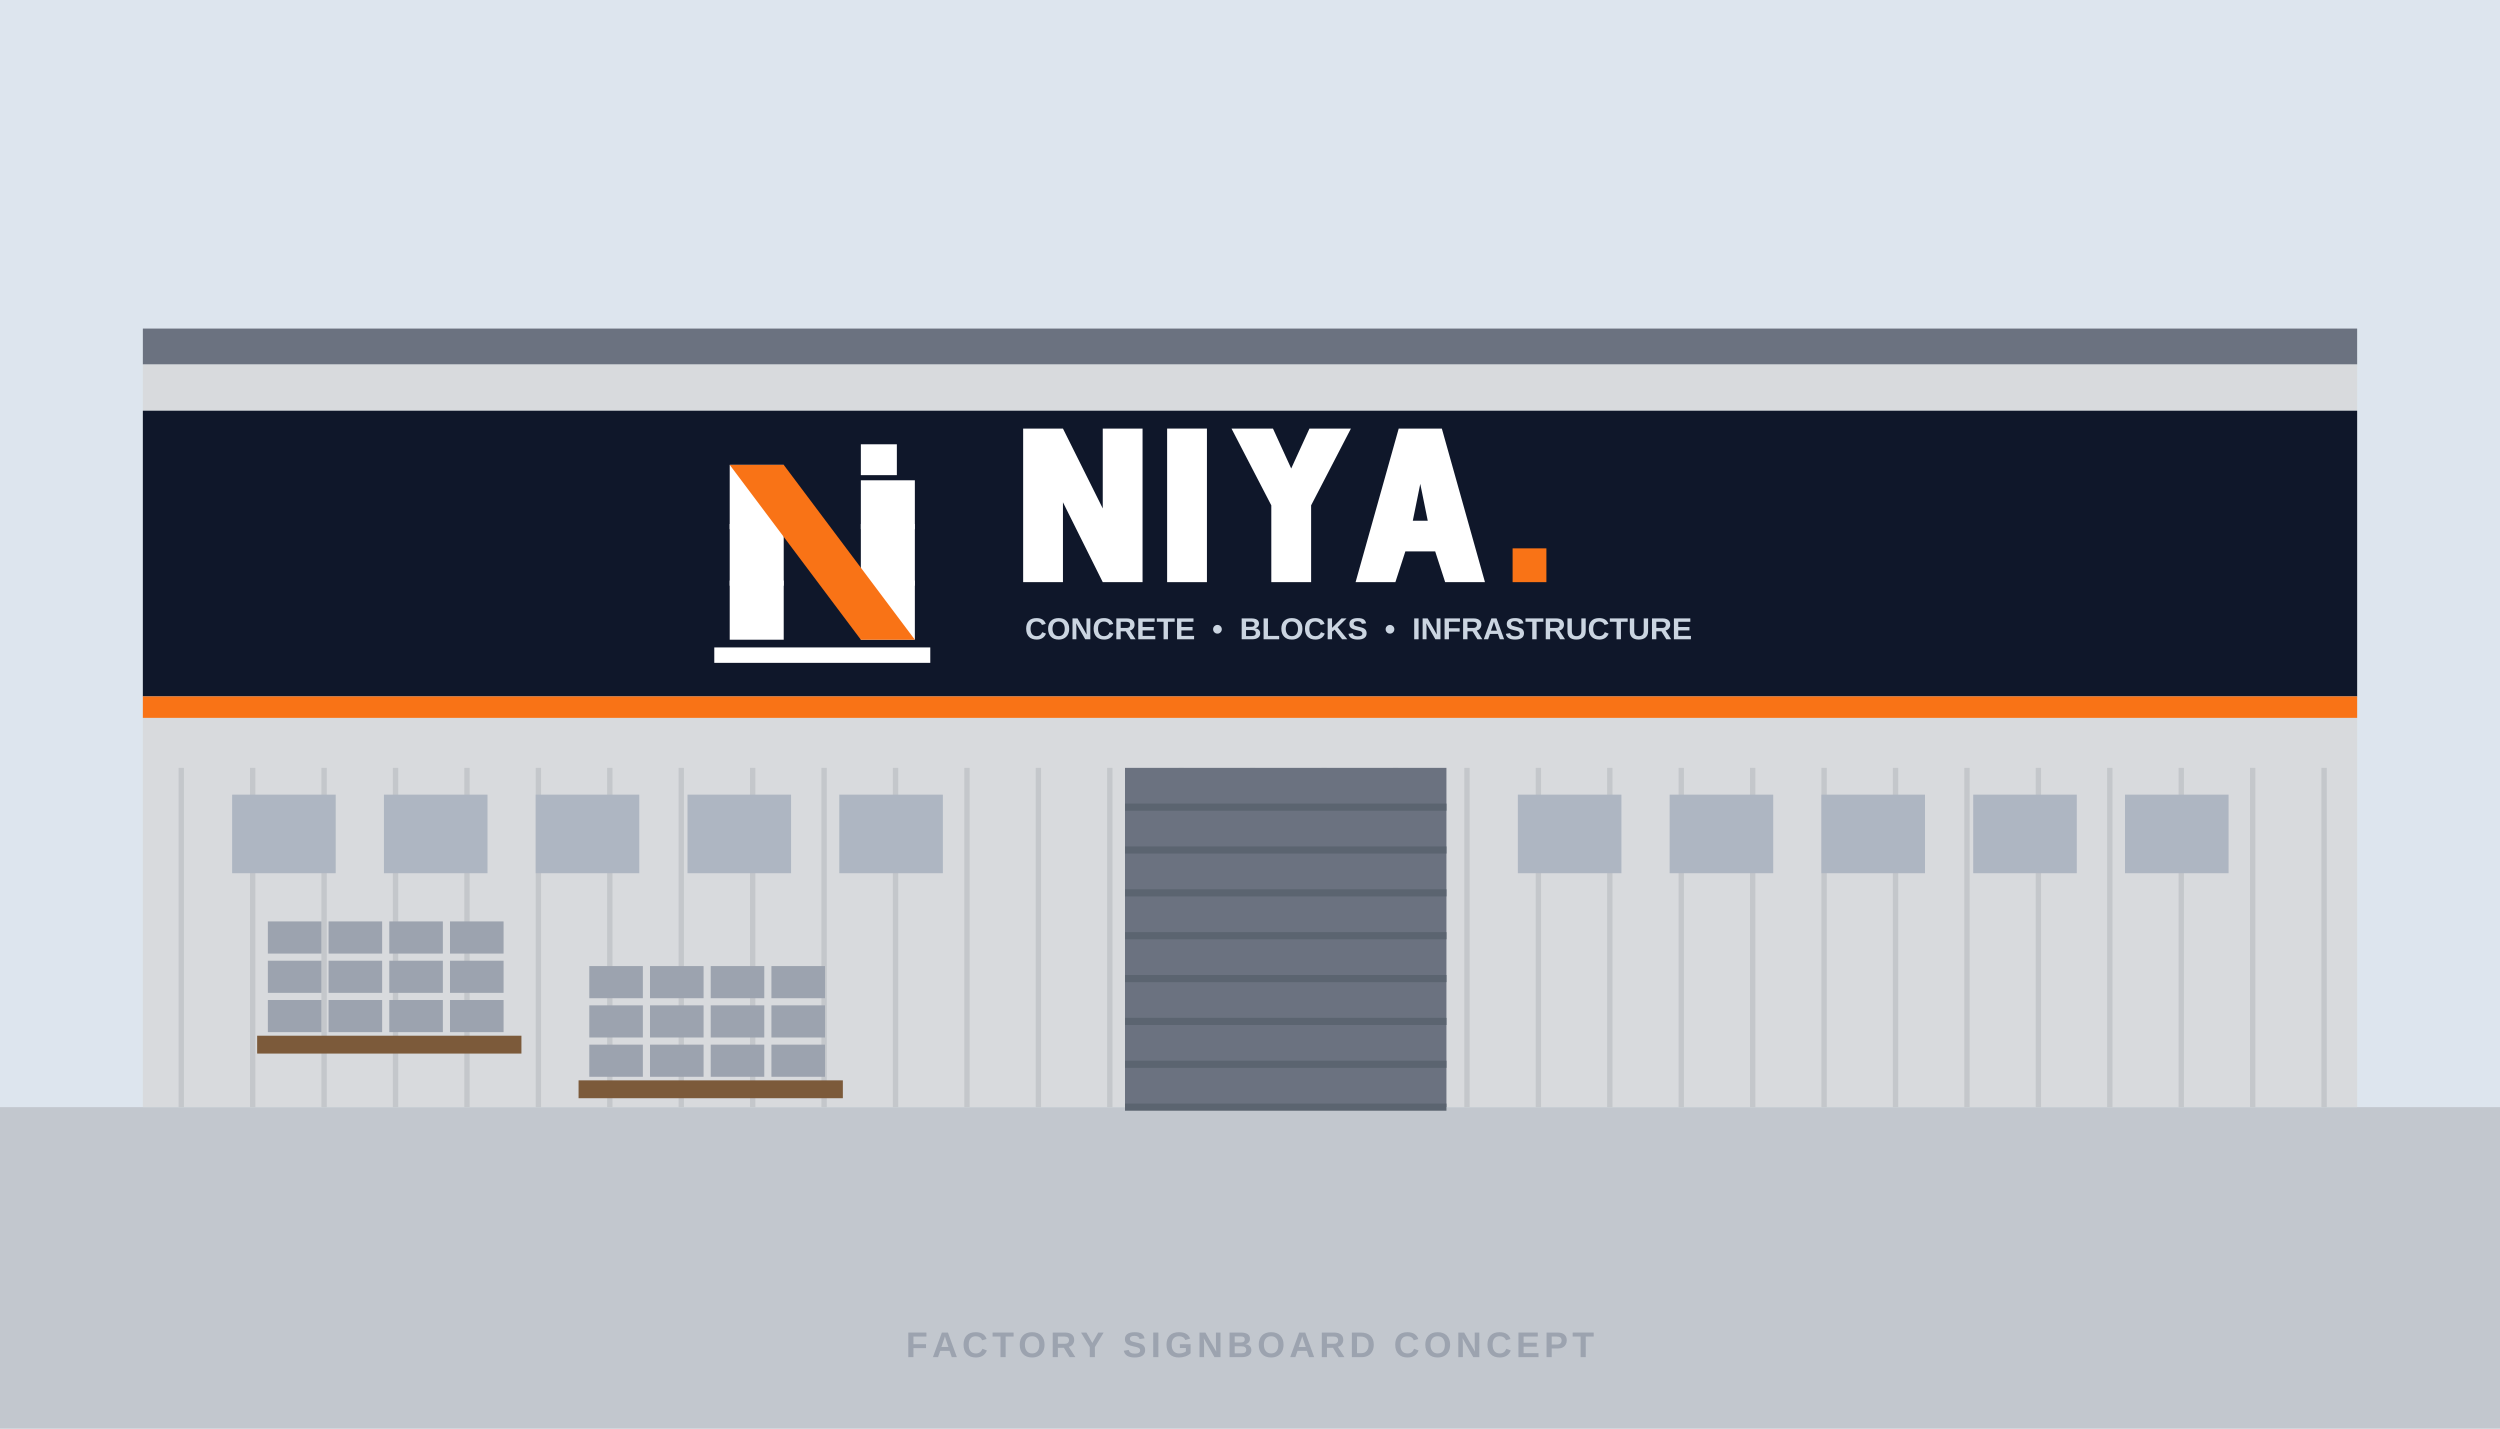
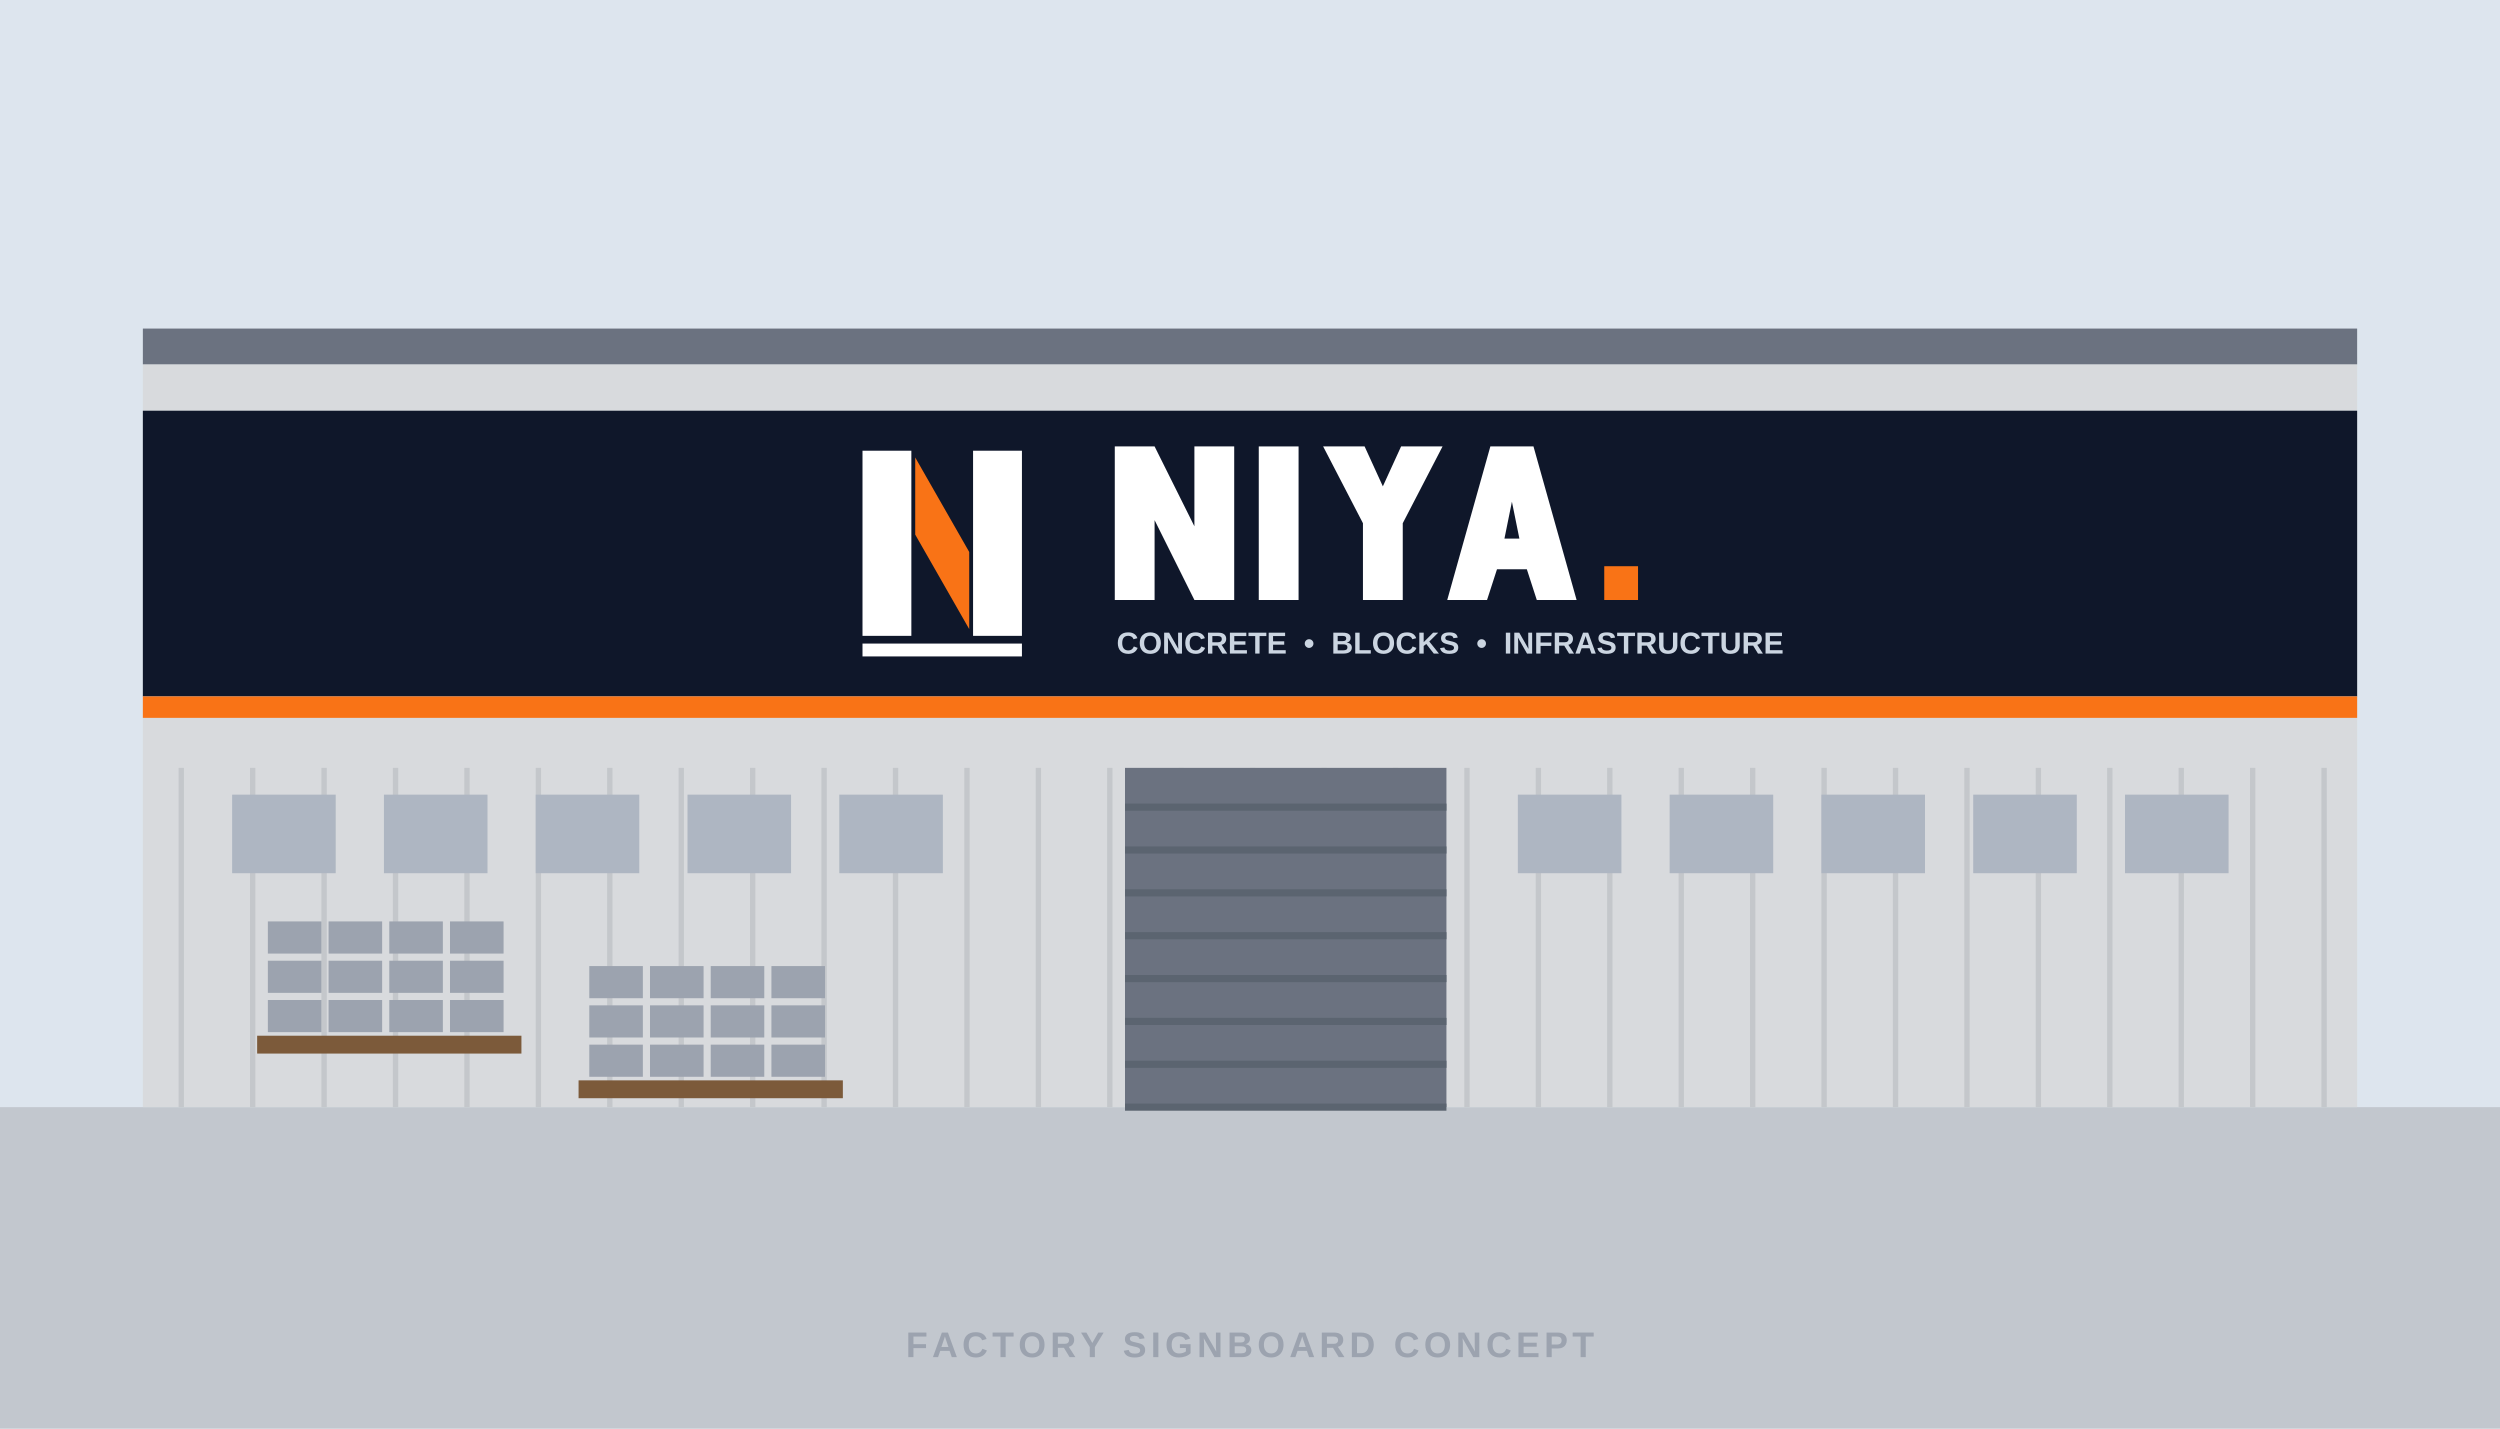
<svg xmlns="http://www.w3.org/2000/svg" viewBox="0 0 1400 800" width="1400" height="800">
  <rect width="1400" height="800" fill="#DDE5EE" />
  <rect y="620" width="1400" height="180" fill="#C2C7CE" />
  <rect x="80" y="200" width="1240" height="420" fill="#D8DADD" />
  <rect x="80" y="184" width="1240" height="20" fill="#6B7280" />
  <rect x="100" y="430" width="3" height="190" fill="#C4C7CB" />
  <rect x="140" y="430" width="3" height="190" fill="#C4C7CB" />
  <rect x="180" y="430" width="3" height="190" fill="#C4C7CB" />
  <rect x="220" y="430" width="3" height="190" fill="#C4C7CB" />
  <rect x="260" y="430" width="3" height="190" fill="#C4C7CB" />
  <rect x="300" y="430" width="3" height="190" fill="#C4C7CB" />
  <rect x="340" y="430" width="3" height="190" fill="#C4C7CB" />
  <rect x="380" y="430" width="3" height="190" fill="#C4C7CB" />
  <rect x="420" y="430" width="3" height="190" fill="#C4C7CB" />
  <rect x="460" y="430" width="3" height="190" fill="#C4C7CB" />
  <rect x="500" y="430" width="3" height="190" fill="#C4C7CB" />
  <rect x="540" y="430" width="3" height="190" fill="#C4C7CB" />
  <rect x="580" y="430" width="3" height="190" fill="#C4C7CB" />
  <rect x="620" y="430" width="3" height="190" fill="#C4C7CB" />
  <rect x="660" y="430" width="3" height="190" fill="#C4C7CB" />
  <rect x="700" y="430" width="3" height="190" fill="#C4C7CB" />
  <rect x="740" y="430" width="3" height="190" fill="#C4C7CB" />
  <rect x="780" y="430" width="3" height="190" fill="#C4C7CB" />
  <rect x="820" y="430" width="3" height="190" fill="#C4C7CB" />
  <rect x="860" y="430" width="3" height="190" fill="#C4C7CB" />
  <rect x="900" y="430" width="3" height="190" fill="#C4C7CB" />
  <rect x="940" y="430" width="3" height="190" fill="#C4C7CB" />
  <rect x="980" y="430" width="3" height="190" fill="#C4C7CB" />
  <rect x="1020" y="430" width="3" height="190" fill="#C4C7CB" />
  <rect x="1060" y="430" width="3" height="190" fill="#C4C7CB" />
  <rect x="1100" y="430" width="3" height="190" fill="#C4C7CB" />
  <rect x="1140" y="430" width="3" height="190" fill="#C4C7CB" />
  <rect x="1180" y="430" width="3" height="190" fill="#C4C7CB" />
  <rect x="1220" y="430" width="3" height="190" fill="#C4C7CB" />
  <rect x="1260" y="430" width="3" height="190" fill="#C4C7CB" />
  <rect x="1300" y="430" width="3" height="190" fill="#C4C7CB" />
  <rect x="130" y="445" width="58" height="44" fill="#AEB6C2" />
  <rect x="215" y="445" width="58" height="44" fill="#AEB6C2" />
  <rect x="300" y="445" width="58" height="44" fill="#AEB6C2" />
  <rect x="385" y="445" width="58" height="44" fill="#AEB6C2" />
  <rect x="470" y="445" width="58" height="44" fill="#AEB6C2" />
  <rect x="850" y="445" width="58" height="44" fill="#AEB6C2" />
  <rect x="935" y="445" width="58" height="44" fill="#AEB6C2" />
  <rect x="1020" y="445" width="58" height="44" fill="#AEB6C2" />
  <rect x="1105" y="445" width="58" height="44" fill="#AEB6C2" />
  <rect x="1190" y="445" width="58" height="44" fill="#AEB6C2" />
  <rect x="630" y="430" width="180" height="190" fill="#6B7280" />
  <rect x="630" y="450" width="180" height="4" fill="#5B6470" />
  <rect x="630" y="474" width="180" height="4" fill="#5B6470" />
  <rect x="630" y="498" width="180" height="4" fill="#5B6470" />
  <rect x="630" y="522" width="180" height="4" fill="#5B6470" />
  <rect x="630" y="546" width="180" height="4" fill="#5B6470" />
  <rect x="630" y="570" width="180" height="4" fill="#5B6470" />
  <rect x="630" y="594" width="180" height="4" fill="#5B6470" />
  <rect x="630" y="618" width="180" height="4" fill="#5B6470" />
  <rect x="80" y="230" width="1240" height="160" fill="#0F172A" />
  <rect x="80" y="390" width="1240" height="12" fill="#F97316" />
-   <g transform="translate(400.00 231.52) scale(0.72)">
-     <rect x="12" y="40" width="42" height="136" fill="#FFFFFF" />
-     <rect x="114" y="52" width="42" height="124" fill="#FFFFFF" />
-     <rect x="114" y="24" width="28" height="24" fill="#FFFFFF" />
-     <rect x="12" y="86" width="42" height="4" fill="#FFFFFF" />
-     <rect x="114" y="86" width="42" height="4" fill="#FFFFFF" />
-     <rect x="12" y="130" width="42" height="4" fill="#FFFFFF" />
-     <rect x="114" y="130" width="42" height="4" fill="#FFFFFF" />
-     <polygon points="12,40 54,40 156,176 114,176" fill="#F97316" />
-     <rect x="0" y="182" width="168" height="12" fill="#FFFFFF" />
+   <g transform="translate(483.00 252.40) scale(0.72)">
+     <rect x="0" y="0" width="38" height="144" fill="#FFFFFF" />
+     <rect x="86" y="0" width="38" height="144" fill="#FFFFFF" />
+     <polygon points="41,5.25 83,78.75 83,138.75 41,65.25" fill="#F97316" />
+     <rect x="0" y="150" width="124" height="10" fill="#FFFFFF" />
  </g>
  <g fill="#FFFFFF" fill-rule="evenodd">
-     <path transform="translate(572.96 240.00) scale(0.9288 0.86)" d="M0 100 L0 0 L24 0 L48 52 L48 0 L72 0 L72 100 L48 100 L24 48 L24 100 Z" />
-     <path transform="translate(653.59 240.00) scale(0.9288 0.86)" d="M0 0 L24 0 L24 100 L0 100 Z" />
-     <path transform="translate(689.64 240.00) scale(0.9288 0.86)" d="M0 0 L25 0 L36 26 L47 0 L72 0 L48 50 L48 100 L24 100 L24 50 Z" />
-     <path transform="translate(759.13 240.00) scale(0.9288 0.86)" d="M26 0 L52 0 L78 100 L54 100 L48 80 L30 80 L24 100 L0 100 Z M34.5 60 L43.5 60 L39 36 Z" />
+     <path transform="translate(624.28 250.00) scale(0.9288 0.86)" d="M0 100 L0 0 L24 0 L48 52 L48 0 L72 0 L72 100 L48 100 L24 48 L24 100 Z" />
+     <path transform="translate(704.91 250.00) scale(0.9288 0.86)" d="M0 0 L24 0 L24 100 L0 100 Z" />
+     <path transform="translate(740.96 250.00) scale(0.9288 0.86)" d="M0 0 L25 0 L36 26 L47 0 L72 0 L48 50 L48 100 L24 100 L24 50 Z" />
+     <path transform="translate(810.45 250.00) scale(0.9288 0.86)" d="M26 0 L52 0 L78 100 L54 100 L48 80 L30 80 L24 100 L0 100 Z M34.5 60 L43.5 60 L39 36 Z" />
  </g>
-   <rect x="847.06" y="307.08" width="18.92" height="18.92" fill="#F97316" />
+   <rect x="898.38" y="317.08" width="18.92" height="18.92" fill="#F97316" />
  <g fill="#CBD5E1">
-     <path transform="translate(573.96 358.00) scale(0.008301 -0.008301)" d="M795 212Q1062 212 1166 480L1423 383Q1340 179 1179.5 79.5Q1019 -20 795 -20Q455 -20 269.5 172.5Q84 365 84 711Q84 1058 263.0 1244.0Q442 1430 782 1430Q1030 1430 1186.0 1330.5Q1342 1231 1405 1038L1145 967Q1112 1073 1015.5 1135.5Q919 1198 788 1198Q588 1198 484.5 1074.0Q381 950 381 711Q381 468 487.5 340.0Q594 212 795 212Z" />
-     <path transform="translate(586.24 358.00) scale(0.008301 -0.008301)" d="M1507 711Q1507 491 1420.0 324.0Q1333 157 1171.0 68.5Q1009 -20 793 -20Q461 -20 272.5 175.5Q84 371 84 711Q84 1050 272.0 1240.0Q460 1430 795 1430Q1130 1430 1318.5 1238.0Q1507 1046 1507 711ZM1206 711Q1206 939 1098.0 1068.5Q990 1198 795 1198Q597 1198 489.0 1069.5Q381 941 381 711Q381 479 491.5 345.5Q602 212 793 212Q991 212 1098.5 342.0Q1206 472 1206 711Z" />
-     <path transform="translate(599.46 358.00) scale(0.008301 -0.008301)" d="M995 0 381 1085Q399 927 399 831V0H137V1409H474L1097 315Q1079 466 1079 590V1409H1341V0Z" />
-     <path transform="translate(611.74 358.00) scale(0.008301 -0.008301)" d="M795 212Q1062 212 1166 480L1423 383Q1340 179 1179.5 79.5Q1019 -20 795 -20Q455 -20 269.5 172.5Q84 365 84 711Q84 1058 263.0 1244.0Q442 1430 782 1430Q1030 1430 1186.0 1330.5Q1342 1231 1405 1038L1145 967Q1112 1073 1015.5 1135.5Q919 1198 788 1198Q588 1198 484.5 1074.0Q381 950 381 711Q381 468 487.5 340.0Q594 212 795 212Z" />
-     <path transform="translate(624.01 358.00) scale(0.008301 -0.008301)" d="M1105 0 778 535H432V0H137V1409H841Q1093 1409 1230.0 1300.5Q1367 1192 1367 989Q1367 841 1283.0 733.5Q1199 626 1056 592L1437 0ZM1070 977Q1070 1180 810 1180H432V764H818Q942 764 1006.0 820.0Q1070 876 1070 977Z" />
-     <path transform="translate(636.29 358.00) scale(0.008301 -0.008301)" d="M137 0V1409H1245V1181H432V827H1184V599H432V228H1286V0Z" />
-     <path transform="translate(647.63 358.00) scale(0.008301 -0.008301)" d="M773 1181V0H478V1181H23V1409H1229V1181Z" />
-     <path transform="translate(658.01 358.00) scale(0.008301 -0.008301)" d="M137 0V1409H1245V1181H432V827H1184V599H432V228H1286V0Z" />
-     <path transform="translate(678.80 358.00) scale(0.008301 -0.008301)" d="M651 676Q651 555 564.0 468.0Q477 381 356 381Q237 381 151.0 467.5Q65 554 65 676Q65 798 150.5 883.5Q236 969 356 969Q478 969 564.5 883.5Q651 798 651 676Z" />
-     <path transform="translate(694.20 358.00) scale(0.008301 -0.008301)" d="M1386 402Q1386 210 1242.0 105.0Q1098 0 842 0H137V1409H782Q1040 1409 1172.5 1319.5Q1305 1230 1305 1055Q1305 935 1238.5 852.5Q1172 770 1036 741Q1207 721 1296.5 633.5Q1386 546 1386 402ZM1008 1015Q1008 1110 947.5 1150.0Q887 1190 768 1190H432V841H770Q895 841 951.5 884.5Q1008 928 1008 1015ZM1090 425Q1090 623 806 623H432V219H817Q959 219 1024.5 270.5Q1090 322 1090 425Z" />
-     <path transform="translate(706.47 358.00) scale(0.008301 -0.008301)" d="M137 0V1409H432V228H1188V0Z" />
-     <path transform="translate(716.86 358.00) scale(0.008301 -0.008301)" d="M1507 711Q1507 491 1420.0 324.0Q1333 157 1171.0 68.5Q1009 -20 793 -20Q461 -20 272.5 175.5Q84 371 84 711Q84 1050 272.0 1240.0Q460 1430 795 1430Q1130 1430 1318.5 1238.0Q1507 1046 1507 711ZM1206 711Q1206 939 1098.0 1068.5Q990 1198 795 1198Q597 1198 489.0 1069.5Q381 941 381 711Q381 479 491.5 345.5Q602 212 793 212Q991 212 1098.5 342.0Q1206 472 1206 711Z" />
-     <path transform="translate(730.08 358.00) scale(0.008301 -0.008301)" d="M795 212Q1062 212 1166 480L1423 383Q1340 179 1179.5 79.5Q1019 -20 795 -20Q455 -20 269.5 172.5Q84 365 84 711Q84 1058 263.0 1244.0Q442 1430 782 1430Q1030 1430 1186.0 1330.5Q1342 1231 1405 1038L1145 967Q1112 1073 1015.5 1135.5Q919 1198 788 1198Q588 1198 484.5 1074.0Q381 950 381 711Q381 468 487.5 340.0Q594 212 795 212Z" />
-     <path transform="translate(742.36 358.00) scale(0.008301 -0.008301)" d="M1112 0 606 647 432 514V0H137V1409H432V770L1067 1409H1411L809 813L1460 0Z" />
-     <path transform="translate(754.63 358.00) scale(0.008301 -0.008301)" d="M1286 406Q1286 199 1132.5 89.5Q979 -20 682 -20Q411 -20 257.0 76.0Q103 172 59 367L344 414Q373 302 457.0 251.5Q541 201 690 201Q999 201 999 389Q999 449 963.5 488.0Q928 527 863.5 553.0Q799 579 616 616Q458 653 396.0 675.5Q334 698 284.0 728.5Q234 759 199.0 802.0Q164 845 144.5 903.0Q125 961 125 1036Q125 1227 268.5 1328.5Q412 1430 686 1430Q948 1430 1079.5 1348.0Q1211 1266 1249 1077L963 1038Q941 1129 873.5 1175.0Q806 1221 680 1221Q412 1221 412 1053Q412 998 440.5 963.0Q469 928 525.0 903.5Q581 879 752 842Q955 799 1042.5 762.5Q1130 726 1181.0 677.5Q1232 629 1259.0 561.5Q1286 494 1286 406Z" />
-     <path transform="translate(775.42 358.00) scale(0.008301 -0.008301)" d="M651 676Q651 555 564.0 468.0Q477 381 356 381Q237 381 151.0 467.5Q65 554 65 676Q65 798 150.5 883.5Q236 969 356 969Q478 969 564.5 883.5Q651 798 651 676Z" />
-     <path transform="translate(790.82 358.00) scale(0.008301 -0.008301)" d="M137 0V1409H432V0Z" />
-     <path transform="translate(795.54 358.00) scale(0.008301 -0.008301)" d="M995 0 381 1085Q399 927 399 831V0H137V1409H474L1097 315Q1079 466 1079 590V1409H1341V0Z" />
-     <path transform="translate(807.82 358.00) scale(0.008301 -0.008301)" d="M432 1181V745H1153V517H432V0H137V1409H1176V1181Z" />
-     <path transform="translate(818.20 358.00) scale(0.008301 -0.008301)" d="M1105 0 778 535H432V0H137V1409H841Q1093 1409 1230.0 1300.5Q1367 1192 1367 989Q1367 841 1283.0 733.5Q1199 626 1056 592L1437 0ZM1070 977Q1070 1180 810 1180H432V764H818Q942 764 1006.0 820.0Q1070 876 1070 977Z" />
-     <path transform="translate(830.48 358.00) scale(0.008301 -0.008301)" d="M1133 0 1008 360H471L346 0H51L565 1409H913L1425 0ZM739 1192 733 1170Q723 1134 709.0 1088.0Q695 1042 537 582H942L803 987L760 1123Z" />
-     <path transform="translate(842.76 358.00) scale(0.008301 -0.008301)" d="M1286 406Q1286 199 1132.5 89.5Q979 -20 682 -20Q411 -20 257.0 76.0Q103 172 59 367L344 414Q373 302 457.0 251.5Q541 201 690 201Q999 201 999 389Q999 449 963.5 488.0Q928 527 863.5 553.0Q799 579 616 616Q458 653 396.0 675.5Q334 698 284.0 728.5Q234 759 199.0 802.0Q164 845 144.5 903.0Q125 961 125 1036Q125 1227 268.5 1328.5Q412 1430 686 1430Q948 1430 1079.5 1348.0Q1211 1266 1249 1077L963 1038Q941 1129 873.5 1175.0Q806 1221 680 1221Q412 1221 412 1053Q412 998 440.5 963.0Q469 928 525.0 903.5Q581 879 752 842Q955 799 1042.5 762.5Q1130 726 1181.0 677.5Q1232 629 1259.0 561.5Q1286 494 1286 406Z" />
-     <path transform="translate(854.09 358.00) scale(0.008301 -0.008301)" d="M773 1181V0H478V1181H23V1409H1229V1181Z" />
-     <path transform="translate(864.48 358.00) scale(0.008301 -0.008301)" d="M1105 0 778 535H432V0H137V1409H841Q1093 1409 1230.0 1300.5Q1367 1192 1367 989Q1367 841 1283.0 733.5Q1199 626 1056 592L1437 0ZM1070 977Q1070 1180 810 1180H432V764H818Q942 764 1006.0 820.0Q1070 876 1070 977Z" />
-     <path transform="translate(876.76 358.00) scale(0.008301 -0.008301)" d="M723 -20Q432 -20 277.5 122.0Q123 264 123 528V1409H418V551Q418 384 497.5 297.5Q577 211 731 211Q889 211 974.0 301.5Q1059 392 1059 561V1409H1354V543Q1354 275 1188.5 127.5Q1023 -20 723 -20Z" />
-     <path transform="translate(889.03 358.00) scale(0.008301 -0.008301)" d="M795 212Q1062 212 1166 480L1423 383Q1340 179 1179.5 79.5Q1019 -20 795 -20Q455 -20 269.5 172.5Q84 365 84 711Q84 1058 263.0 1244.0Q442 1430 782 1430Q1030 1430 1186.0 1330.5Q1342 1231 1405 1038L1145 967Q1112 1073 1015.5 1135.5Q919 1198 788 1198Q588 1198 484.5 1074.0Q381 950 381 711Q381 468 487.5 340.0Q594 212 795 212Z" />
-     <path transform="translate(901.31 358.00) scale(0.008301 -0.008301)" d="M773 1181V0H478V1181H23V1409H1229V1181Z" />
-     <path transform="translate(911.69 358.00) scale(0.008301 -0.008301)" d="M723 -20Q432 -20 277.5 122.0Q123 264 123 528V1409H418V551Q418 384 497.5 297.5Q577 211 731 211Q889 211 974.0 301.5Q1059 392 1059 561V1409H1354V543Q1354 275 1188.5 127.5Q1023 -20 723 -20Z" />
-     <path transform="translate(923.97 358.00) scale(0.008301 -0.008301)" d="M1105 0 778 535H432V0H137V1409H841Q1093 1409 1230.0 1300.5Q1367 1192 1367 989Q1367 841 1283.0 733.5Q1199 626 1056 592L1437 0ZM1070 977Q1070 1180 810 1180H432V764H818Q942 764 1006.0 820.0Q1070 876 1070 977Z" />
-     <path transform="translate(936.25 358.00) scale(0.008301 -0.008301)" d="M137 0V1409H1245V1181H432V827H1184V599H432V228H1286V0Z" />
+     <path transform="translate(625.28 366.00) scale(0.008301 -0.008301)" d="M795 212Q1062 212 1166 480L1423 383Q1340 179 1179.5 79.5Q1019 -20 795 -20Q455 -20 269.5 172.5Q84 365 84 711Q84 1058 263.0 1244.0Q442 1430 782 1430Q1030 1430 1186.0 1330.5Q1342 1231 1405 1038L1145 967Q1112 1073 1015.5 1135.5Q919 1198 788 1198Q588 1198 484.5 1074.0Q381 950 381 711Q381 468 487.5 340.0Q594 212 795 212Z" />
+     <path transform="translate(637.56 366.00) scale(0.008301 -0.008301)" d="M1507 711Q1507 491 1420.0 324.0Q1333 157 1171.0 68.5Q1009 -20 793 -20Q461 -20 272.5 175.5Q84 371 84 711Q84 1050 272.0 1240.0Q460 1430 795 1430Q1130 1430 1318.5 1238.0Q1507 1046 1507 711ZM1206 711Q1206 939 1098.0 1068.5Q990 1198 795 1198Q597 1198 489.0 1069.5Q381 941 381 711Q381 479 491.5 345.5Q602 212 793 212Q991 212 1098.5 342.0Q1206 472 1206 711Z" />
+     <path transform="translate(650.78 366.00) scale(0.008301 -0.008301)" d="M995 0 381 1085Q399 927 399 831V0H137V1409H474L1097 315Q1079 466 1079 590V1409H1341V0Z" />
+     <path transform="translate(663.06 366.00) scale(0.008301 -0.008301)" d="M795 212Q1062 212 1166 480L1423 383Q1340 179 1179.5 79.5Q1019 -20 795 -20Q455 -20 269.5 172.5Q84 365 84 711Q84 1058 263.0 1244.0Q442 1430 782 1430Q1030 1430 1186.0 1330.5Q1342 1231 1405 1038L1145 967Q1112 1073 1015.5 1135.5Q919 1198 788 1198Q588 1198 484.5 1074.0Q381 950 381 711Q381 468 487.5 340.0Q594 212 795 212Z" />
+     <path transform="translate(675.33 366.00) scale(0.008301 -0.008301)" d="M1105 0 778 535H432V0H137V1409H841Q1093 1409 1230.0 1300.5Q1367 1192 1367 989Q1367 841 1283.0 733.5Q1199 626 1056 592L1437 0ZM1070 977Q1070 1180 810 1180H432V764H818Q942 764 1006.0 820.0Q1070 876 1070 977Z" />
+     <path transform="translate(687.61 366.00) scale(0.008301 -0.008301)" d="M137 0V1409H1245V1181H432V827H1184V599H432V228H1286V0Z" />
+     <path transform="translate(698.95 366.00) scale(0.008301 -0.008301)" d="M773 1181V0H478V1181H23V1409H1229V1181Z" />
+     <path transform="translate(709.33 366.00) scale(0.008301 -0.008301)" d="M137 0V1409H1245V1181H432V827H1184V599H432V228H1286V0Z" />
+     <path transform="translate(730.12 366.00) scale(0.008301 -0.008301)" d="M651 676Q651 555 564.0 468.0Q477 381 356 381Q237 381 151.0 467.5Q65 554 65 676Q65 798 150.5 883.5Q236 969 356 969Q478 969 564.5 883.5Q651 798 651 676Z" />
+     <path transform="translate(745.52 366.00) scale(0.008301 -0.008301)" d="M1386 402Q1386 210 1242.0 105.0Q1098 0 842 0H137V1409H782Q1040 1409 1172.5 1319.5Q1305 1230 1305 1055Q1305 935 1238.5 852.5Q1172 770 1036 741Q1207 721 1296.5 633.5Q1386 546 1386 402ZM1008 1015Q1008 1110 947.5 1150.0Q887 1190 768 1190H432V841H770Q895 841 951.5 884.5Q1008 928 1008 1015ZM1090 425Q1090 623 806 623H432V219H817Q959 219 1024.5 270.5Q1090 322 1090 425Z" />
+     <path transform="translate(757.79 366.00) scale(0.008301 -0.008301)" d="M137 0V1409H432V228H1188V0Z" />
+     <path transform="translate(768.18 366.00) scale(0.008301 -0.008301)" d="M1507 711Q1507 491 1420.0 324.0Q1333 157 1171.0 68.5Q1009 -20 793 -20Q461 -20 272.5 175.5Q84 371 84 711Q84 1050 272.0 1240.0Q460 1430 795 1430Q1130 1430 1318.5 1238.0Q1507 1046 1507 711ZM1206 711Q1206 939 1098.0 1068.5Q990 1198 795 1198Q597 1198 489.0 1069.5Q381 941 381 711Q381 479 491.5 345.5Q602 212 793 212Q991 212 1098.5 342.0Q1206 472 1206 711Z" />
+     <path transform="translate(781.40 366.00) scale(0.008301 -0.008301)" d="M795 212Q1062 212 1166 480L1423 383Q1340 179 1179.5 79.5Q1019 -20 795 -20Q455 -20 269.5 172.5Q84 365 84 711Q84 1058 263.0 1244.0Q442 1430 782 1430Q1030 1430 1186.0 1330.5Q1342 1231 1405 1038L1145 967Q1112 1073 1015.5 1135.5Q919 1198 788 1198Q588 1198 484.5 1074.0Q381 950 381 711Q381 468 487.5 340.0Q594 212 795 212Z" />
+     <path transform="translate(793.68 366.00) scale(0.008301 -0.008301)" d="M1112 0 606 647 432 514V0H137V1409H432V770L1067 1409H1411L809 813L1460 0Z" />
+     <path transform="translate(805.95 366.00) scale(0.008301 -0.008301)" d="M1286 406Q1286 199 1132.5 89.5Q979 -20 682 -20Q411 -20 257.0 76.0Q103 172 59 367L344 414Q373 302 457.0 251.5Q541 201 690 201Q999 201 999 389Q999 449 963.5 488.0Q928 527 863.5 553.0Q799 579 616 616Q458 653 396.0 675.5Q334 698 284.0 728.5Q234 759 199.0 802.0Q164 845 144.5 903.0Q125 961 125 1036Q125 1227 268.5 1328.5Q412 1430 686 1430Q948 1430 1079.5 1348.0Q1211 1266 1249 1077L963 1038Q941 1129 873.5 1175.0Q806 1221 680 1221Q412 1221 412 1053Q412 998 440.5 963.0Q469 928 525.0 903.5Q581 879 752 842Q955 799 1042.5 762.5Q1130 726 1181.0 677.5Q1232 629 1259.0 561.5Q1286 494 1286 406Z" />
+     <path transform="translate(826.74 366.00) scale(0.008301 -0.008301)" d="M651 676Q651 555 564.0 468.0Q477 381 356 381Q237 381 151.0 467.5Q65 554 65 676Q65 798 150.5 883.5Q236 969 356 969Q478 969 564.5 883.5Q651 798 651 676Z" />
+     <path transform="translate(842.14 366.00) scale(0.008301 -0.008301)" d="M137 0V1409H432V0Z" />
+     <path transform="translate(846.86 366.00) scale(0.008301 -0.008301)" d="M995 0 381 1085Q399 927 399 831V0H137V1409H474L1097 315Q1079 466 1079 590V1409H1341V0Z" />
+     <path transform="translate(859.14 366.00) scale(0.008301 -0.008301)" d="M432 1181V745H1153V517H432V0H137V1409H1176V1181Z" />
+     <path transform="translate(869.52 366.00) scale(0.008301 -0.008301)" d="M1105 0 778 535H432V0H137V1409H841Q1093 1409 1230.0 1300.5Q1367 1192 1367 989Q1367 841 1283.0 733.5Q1199 626 1056 592L1437 0ZM1070 977Q1070 1180 810 1180H432V764H818Q942 764 1006.0 820.0Q1070 876 1070 977Z" />
+     <path transform="translate(881.80 366.00) scale(0.008301 -0.008301)" d="M1133 0 1008 360H471L346 0H51L565 1409H913L1425 0ZM739 1192 733 1170Q723 1134 709.0 1088.0Q695 1042 537 582H942L803 987L760 1123Z" />
+     <path transform="translate(894.08 366.00) scale(0.008301 -0.008301)" d="M1286 406Q1286 199 1132.5 89.5Q979 -20 682 -20Q411 -20 257.0 76.0Q103 172 59 367L344 414Q373 302 457.0 251.5Q541 201 690 201Q999 201 999 389Q999 449 963.5 488.0Q928 527 863.5 553.0Q799 579 616 616Q458 653 396.0 675.5Q334 698 284.0 728.5Q234 759 199.0 802.0Q164 845 144.5 903.0Q125 961 125 1036Q125 1227 268.5 1328.5Q412 1430 686 1430Q948 1430 1079.5 1348.0Q1211 1266 1249 1077L963 1038Q941 1129 873.5 1175.0Q806 1221 680 1221Q412 1221 412 1053Q412 998 440.5 963.0Q469 928 525.0 903.5Q581 879 752 842Q955 799 1042.5 762.5Q1130 726 1181.0 677.5Q1232 629 1259.0 561.5Q1286 494 1286 406Z" />
+     <path transform="translate(905.41 366.00) scale(0.008301 -0.008301)" d="M773 1181V0H478V1181H23V1409H1229V1181Z" />
+     <path transform="translate(915.80 366.00) scale(0.008301 -0.008301)" d="M1105 0 778 535H432V0H137V1409H841Q1093 1409 1230.0 1300.5Q1367 1192 1367 989Q1367 841 1283.0 733.5Q1199 626 1056 592L1437 0ZM1070 977Q1070 1180 810 1180H432V764H818Q942 764 1006.0 820.0Q1070 876 1070 977Z" />
+     <path transform="translate(928.08 366.00) scale(0.008301 -0.008301)" d="M723 -20Q432 -20 277.5 122.0Q123 264 123 528V1409H418V551Q418 384 497.5 297.5Q577 211 731 211Q889 211 974.0 301.5Q1059 392 1059 561V1409H1354V543Q1354 275 1188.5 127.5Q1023 -20 723 -20Z" />
+     <path transform="translate(940.35 366.00) scale(0.008301 -0.008301)" d="M795 212Q1062 212 1166 480L1423 383Q1340 179 1179.5 79.5Q1019 -20 795 -20Q455 -20 269.5 172.5Q84 365 84 711Q84 1058 263.0 1244.0Q442 1430 782 1430Q1030 1430 1186.0 1330.5Q1342 1231 1405 1038L1145 967Q1112 1073 1015.5 1135.5Q919 1198 788 1198Q588 1198 484.5 1074.0Q381 950 381 711Q381 468 487.5 340.0Q594 212 795 212Z" />
+     <path transform="translate(952.63 366.00) scale(0.008301 -0.008301)" d="M773 1181V0H478V1181H23V1409H1229V1181Z" />
+     <path transform="translate(963.01 366.00) scale(0.008301 -0.008301)" d="M723 -20Q432 -20 277.5 122.0Q123 264 123 528V1409H418V551Q418 384 497.5 297.5Q577 211 731 211Q889 211 974.0 301.5Q1059 392 1059 561V1409H1354V543Q1354 275 1188.5 127.5Q1023 -20 723 -20Z" />
+     <path transform="translate(975.29 366.00) scale(0.008301 -0.008301)" d="M1105 0 778 535H432V0H137V1409H841Q1093 1409 1230.0 1300.5Q1367 1192 1367 989Q1367 841 1283.0 733.5Q1199 626 1056 592L1437 0ZM1070 977Q1070 1180 810 1180H432V764H818Q942 764 1006.0 820.0Q1070 876 1070 977Z" />
+     <path transform="translate(987.57 366.00) scale(0.008301 -0.008301)" d="M137 0V1409H1245V1181H432V827H1184V599H432V228H1286V0Z" />
  </g>
  <rect x="150" y="560" width="30" height="18" fill="#9CA3AF" />
  <rect x="184" y="560" width="30" height="18" fill="#9CA3AF" />
  <rect x="218" y="560" width="30" height="18" fill="#9CA3AF" />
  <rect x="252" y="560" width="30" height="18" fill="#9CA3AF" />
  <rect x="150" y="538" width="30" height="18" fill="#9CA3AF" />
  <rect x="184" y="538" width="30" height="18" fill="#9CA3AF" />
  <rect x="218" y="538" width="30" height="18" fill="#9CA3AF" />
  <rect x="252" y="538" width="30" height="18" fill="#9CA3AF" />
  <rect x="150" y="516" width="30" height="18" fill="#9CA3AF" />
  <rect x="184" y="516" width="30" height="18" fill="#9CA3AF" />
  <rect x="218" y="516" width="30" height="18" fill="#9CA3AF" />
  <rect x="252" y="516" width="30" height="18" fill="#9CA3AF" />
  <rect x="144" y="580" width="148" height="10" fill="#7C5A3A" />
  <rect x="330" y="585" width="30" height="18" fill="#9CA3AF" />
  <rect x="364" y="585" width="30" height="18" fill="#9CA3AF" />
  <rect x="398" y="585" width="30" height="18" fill="#9CA3AF" />
  <rect x="432" y="585" width="30" height="18" fill="#9CA3AF" />
  <rect x="330" y="563" width="30" height="18" fill="#9CA3AF" />
  <rect x="364" y="563" width="30" height="18" fill="#9CA3AF" />
  <rect x="398" y="563" width="30" height="18" fill="#9CA3AF" />
  <rect x="432" y="563" width="30" height="18" fill="#9CA3AF" />
  <rect x="330" y="541" width="30" height="18" fill="#9CA3AF" />
  <rect x="364" y="541" width="30" height="18" fill="#9CA3AF" />
  <rect x="398" y="541" width="30" height="18" fill="#9CA3AF" />
  <rect x="432" y="541" width="30" height="18" fill="#9CA3AF" />
  <rect x="324" y="605" width="148" height="10" fill="#7C5A3A" />
  <g fill="#9CA3AF">
    <path transform="translate(507.31 760.00) scale(0.009766 -0.009766)" d="M432 1181V745H1153V517H432V0H137V1409H1176V1181Z" />
    <path transform="translate(521.93 760.00) scale(0.009766 -0.009766)" d="M1133 0 1008 360H471L346 0H51L565 1409H913L1425 0ZM739 1192 733 1170Q723 1134 709.0 1088.0Q695 1042 537 582H942L803 987L760 1123Z" />
    <path transform="translate(538.77 760.00) scale(0.009766 -0.009766)" d="M795 212Q1062 212 1166 480L1423 383Q1340 179 1179.5 79.5Q1019 -20 795 -20Q455 -20 269.5 172.5Q84 365 84 711Q84 1058 263.0 1244.0Q442 1430 782 1430Q1030 1430 1186.0 1330.5Q1342 1231 1405 1038L1145 967Q1112 1073 1015.5 1135.5Q919 1198 788 1198Q588 1198 484.5 1074.0Q381 950 381 711Q381 468 487.5 340.0Q594 212 795 212Z" />
    <path transform="translate(555.61 760.00) scale(0.009766 -0.009766)" d="M773 1181V0H478V1181H23V1409H1229V1181Z" />
    <path transform="translate(570.23 760.00) scale(0.009766 -0.009766)" d="M1507 711Q1507 491 1420.0 324.0Q1333 157 1171.0 68.5Q1009 -20 793 -20Q461 -20 272.5 175.5Q84 371 84 711Q84 1050 272.0 1240.0Q460 1430 795 1430Q1130 1430 1318.5 1238.0Q1507 1046 1507 711ZM1206 711Q1206 939 1098.0 1068.5Q990 1198 795 1198Q597 1198 489.0 1069.5Q381 941 381 711Q381 479 491.5 345.5Q602 212 793 212Q991 212 1098.5 342.0Q1206 472 1206 711Z" />
    <path transform="translate(588.19 760.00) scale(0.009766 -0.009766)" d="M1105 0 778 535H432V0H137V1409H841Q1093 1409 1230.0 1300.5Q1367 1192 1367 989Q1367 841 1283.0 733.5Q1199 626 1056 592L1437 0ZM1070 977Q1070 1180 810 1180H432V764H818Q942 764 1006.0 820.0Q1070 876 1070 977Z" />
    <path transform="translate(605.03 760.00) scale(0.009766 -0.009766)" d="M831 578V0H537V578L35 1409H344L682 813L1024 1409H1333Z" />
    <path transform="translate(628.73 760.00) scale(0.009766 -0.009766)" d="M1286 406Q1286 199 1132.5 89.5Q979 -20 682 -20Q411 -20 257.0 76.0Q103 172 59 367L344 414Q373 302 457.0 251.5Q541 201 690 201Q999 201 999 389Q999 449 963.5 488.0Q928 527 863.5 553.0Q799 579 616 616Q458 653 396.0 675.5Q334 698 284.0 728.5Q234 759 199.0 802.0Q164 845 144.5 903.0Q125 961 125 1036Q125 1227 268.5 1328.5Q412 1430 686 1430Q948 1430 1079.5 1348.0Q1211 1266 1249 1077L963 1038Q941 1129 873.5 1175.0Q806 1221 680 1221Q412 1221 412 1053Q412 998 440.5 963.0Q469 928 525.0 903.5Q581 879 752 842Q955 799 1042.5 762.5Q1130 726 1181.0 677.5Q1232 629 1259.0 561.5Q1286 494 1286 406Z" />
    <path transform="translate(644.47 760.00) scale(0.009766 -0.009766)" d="M137 0V1409H432V0Z" />
    <path transform="translate(652.42 760.00) scale(0.009766 -0.009766)" d="M806 211Q921 211 1029.0 244.5Q1137 278 1196 330V525H852V743H1466V225Q1354 110 1174.5 45.0Q995 -20 798 -20Q454 -20 269.0 170.5Q84 361 84 711Q84 1059 270.0 1244.5Q456 1430 805 1430Q1301 1430 1436 1063L1164 981Q1120 1088 1026.0 1143.0Q932 1198 805 1198Q597 1198 489.0 1072.0Q381 946 381 711Q381 472 492.5 341.5Q604 211 806 211Z" />
    <path transform="translate(670.38 760.00) scale(0.009766 -0.009766)" d="M995 0 381 1085Q399 927 399 831V0H137V1409H474L1097 315Q1079 466 1079 590V1409H1341V0Z" />
    <path transform="translate(687.22 760.00) scale(0.009766 -0.009766)" d="M1386 402Q1386 210 1242.0 105.0Q1098 0 842 0H137V1409H782Q1040 1409 1172.5 1319.5Q1305 1230 1305 1055Q1305 935 1238.5 852.5Q1172 770 1036 741Q1207 721 1296.5 633.5Q1386 546 1386 402ZM1008 1015Q1008 1110 947.5 1150.0Q887 1190 768 1190H432V841H770Q895 841 951.5 884.5Q1008 928 1008 1015ZM1090 425Q1090 623 806 623H432V219H817Q959 219 1024.5 270.5Q1090 322 1090 425Z" />
    <path transform="translate(704.07 760.00) scale(0.009766 -0.009766)" d="M1507 711Q1507 491 1420.0 324.0Q1333 157 1171.0 68.5Q1009 -20 793 -20Q461 -20 272.5 175.5Q84 371 84 711Q84 1050 272.0 1240.0Q460 1430 795 1430Q1130 1430 1318.5 1238.0Q1507 1046 1507 711ZM1206 711Q1206 939 1098.0 1068.5Q990 1198 795 1198Q597 1198 489.0 1069.5Q381 941 381 711Q381 479 491.5 345.5Q602 212 793 212Q991 212 1098.5 342.0Q1206 472 1206 711Z" />
    <path transform="translate(722.02 760.00) scale(0.009766 -0.009766)" d="M1133 0 1008 360H471L346 0H51L565 1409H913L1425 0ZM739 1192 733 1170Q723 1134 709.0 1088.0Q695 1042 537 582H942L803 987L760 1123Z" />
    <path transform="translate(738.87 760.00) scale(0.009766 -0.009766)" d="M1105 0 778 535H432V0H137V1409H841Q1093 1409 1230.0 1300.5Q1367 1192 1367 989Q1367 841 1283.0 733.5Q1199 626 1056 592L1437 0ZM1070 977Q1070 1180 810 1180H432V764H818Q942 764 1006.0 820.0Q1070 876 1070 977Z" />
    <path transform="translate(755.71 760.00) scale(0.009766 -0.009766)" d="M1393 715Q1393 497 1307.5 334.5Q1222 172 1065.5 86.0Q909 0 707 0H137V1409H647Q1003 1409 1198.0 1229.5Q1393 1050 1393 715ZM1096 715Q1096 942 978.0 1061.5Q860 1181 641 1181H432V228H682Q872 228 984.0 359.0Q1096 490 1096 715Z" />
    <path transform="translate(780.51 760.00) scale(0.009766 -0.009766)" d="M795 212Q1062 212 1166 480L1423 383Q1340 179 1179.5 79.5Q1019 -20 795 -20Q455 -20 269.5 172.5Q84 365 84 711Q84 1058 263.0 1244.0Q442 1430 782 1430Q1030 1430 1186.0 1330.5Q1342 1231 1405 1038L1145 967Q1112 1073 1015.5 1135.5Q919 1198 788 1198Q588 1198 484.5 1074.0Q381 950 381 711Q381 468 487.5 340.0Q594 212 795 212Z" />
    <path transform="translate(797.35 760.00) scale(0.009766 -0.009766)" d="M1507 711Q1507 491 1420.0 324.0Q1333 157 1171.0 68.5Q1009 -20 793 -20Q461 -20 272.5 175.5Q84 371 84 711Q84 1050 272.0 1240.0Q460 1430 795 1430Q1130 1430 1318.5 1238.0Q1507 1046 1507 711ZM1206 711Q1206 939 1098.0 1068.5Q990 1198 795 1198Q597 1198 489.0 1069.5Q381 941 381 711Q381 479 491.5 345.5Q602 212 793 212Q991 212 1098.5 342.0Q1206 472 1206 711Z" />
    <path transform="translate(815.31 760.00) scale(0.009766 -0.009766)" d="M995 0 381 1085Q399 927 399 831V0H137V1409H474L1097 315Q1079 466 1079 590V1409H1341V0Z" />
    <path transform="translate(832.15 760.00) scale(0.009766 -0.009766)" d="M795 212Q1062 212 1166 480L1423 383Q1340 179 1179.5 79.5Q1019 -20 795 -20Q455 -20 269.5 172.5Q84 365 84 711Q84 1058 263.0 1244.0Q442 1430 782 1430Q1030 1430 1186.0 1330.5Q1342 1231 1405 1038L1145 967Q1112 1073 1015.5 1135.5Q919 1198 788 1198Q588 1198 484.5 1074.0Q381 950 381 711Q381 468 487.5 340.0Q594 212 795 212Z" />
    <path transform="translate(849.00 760.00) scale(0.009766 -0.009766)" d="M137 0V1409H1245V1181H432V827H1184V599H432V228H1286V0Z" />
    <path transform="translate(864.73 760.00) scale(0.009766 -0.009766)" d="M1296 963Q1296 827 1234.0 720.0Q1172 613 1056.5 554.5Q941 496 782 496H432V0H137V1409H770Q1023 1409 1159.5 1292.5Q1296 1176 1296 963ZM999 958Q999 1180 737 1180H432V723H745Q867 723 933.0 783.5Q999 844 999 958Z" />
    <path transform="translate(880.47 760.00) scale(0.009766 -0.009766)" d="M773 1181V0H478V1181H23V1409H1229V1181Z" />
  </g>
</svg>
